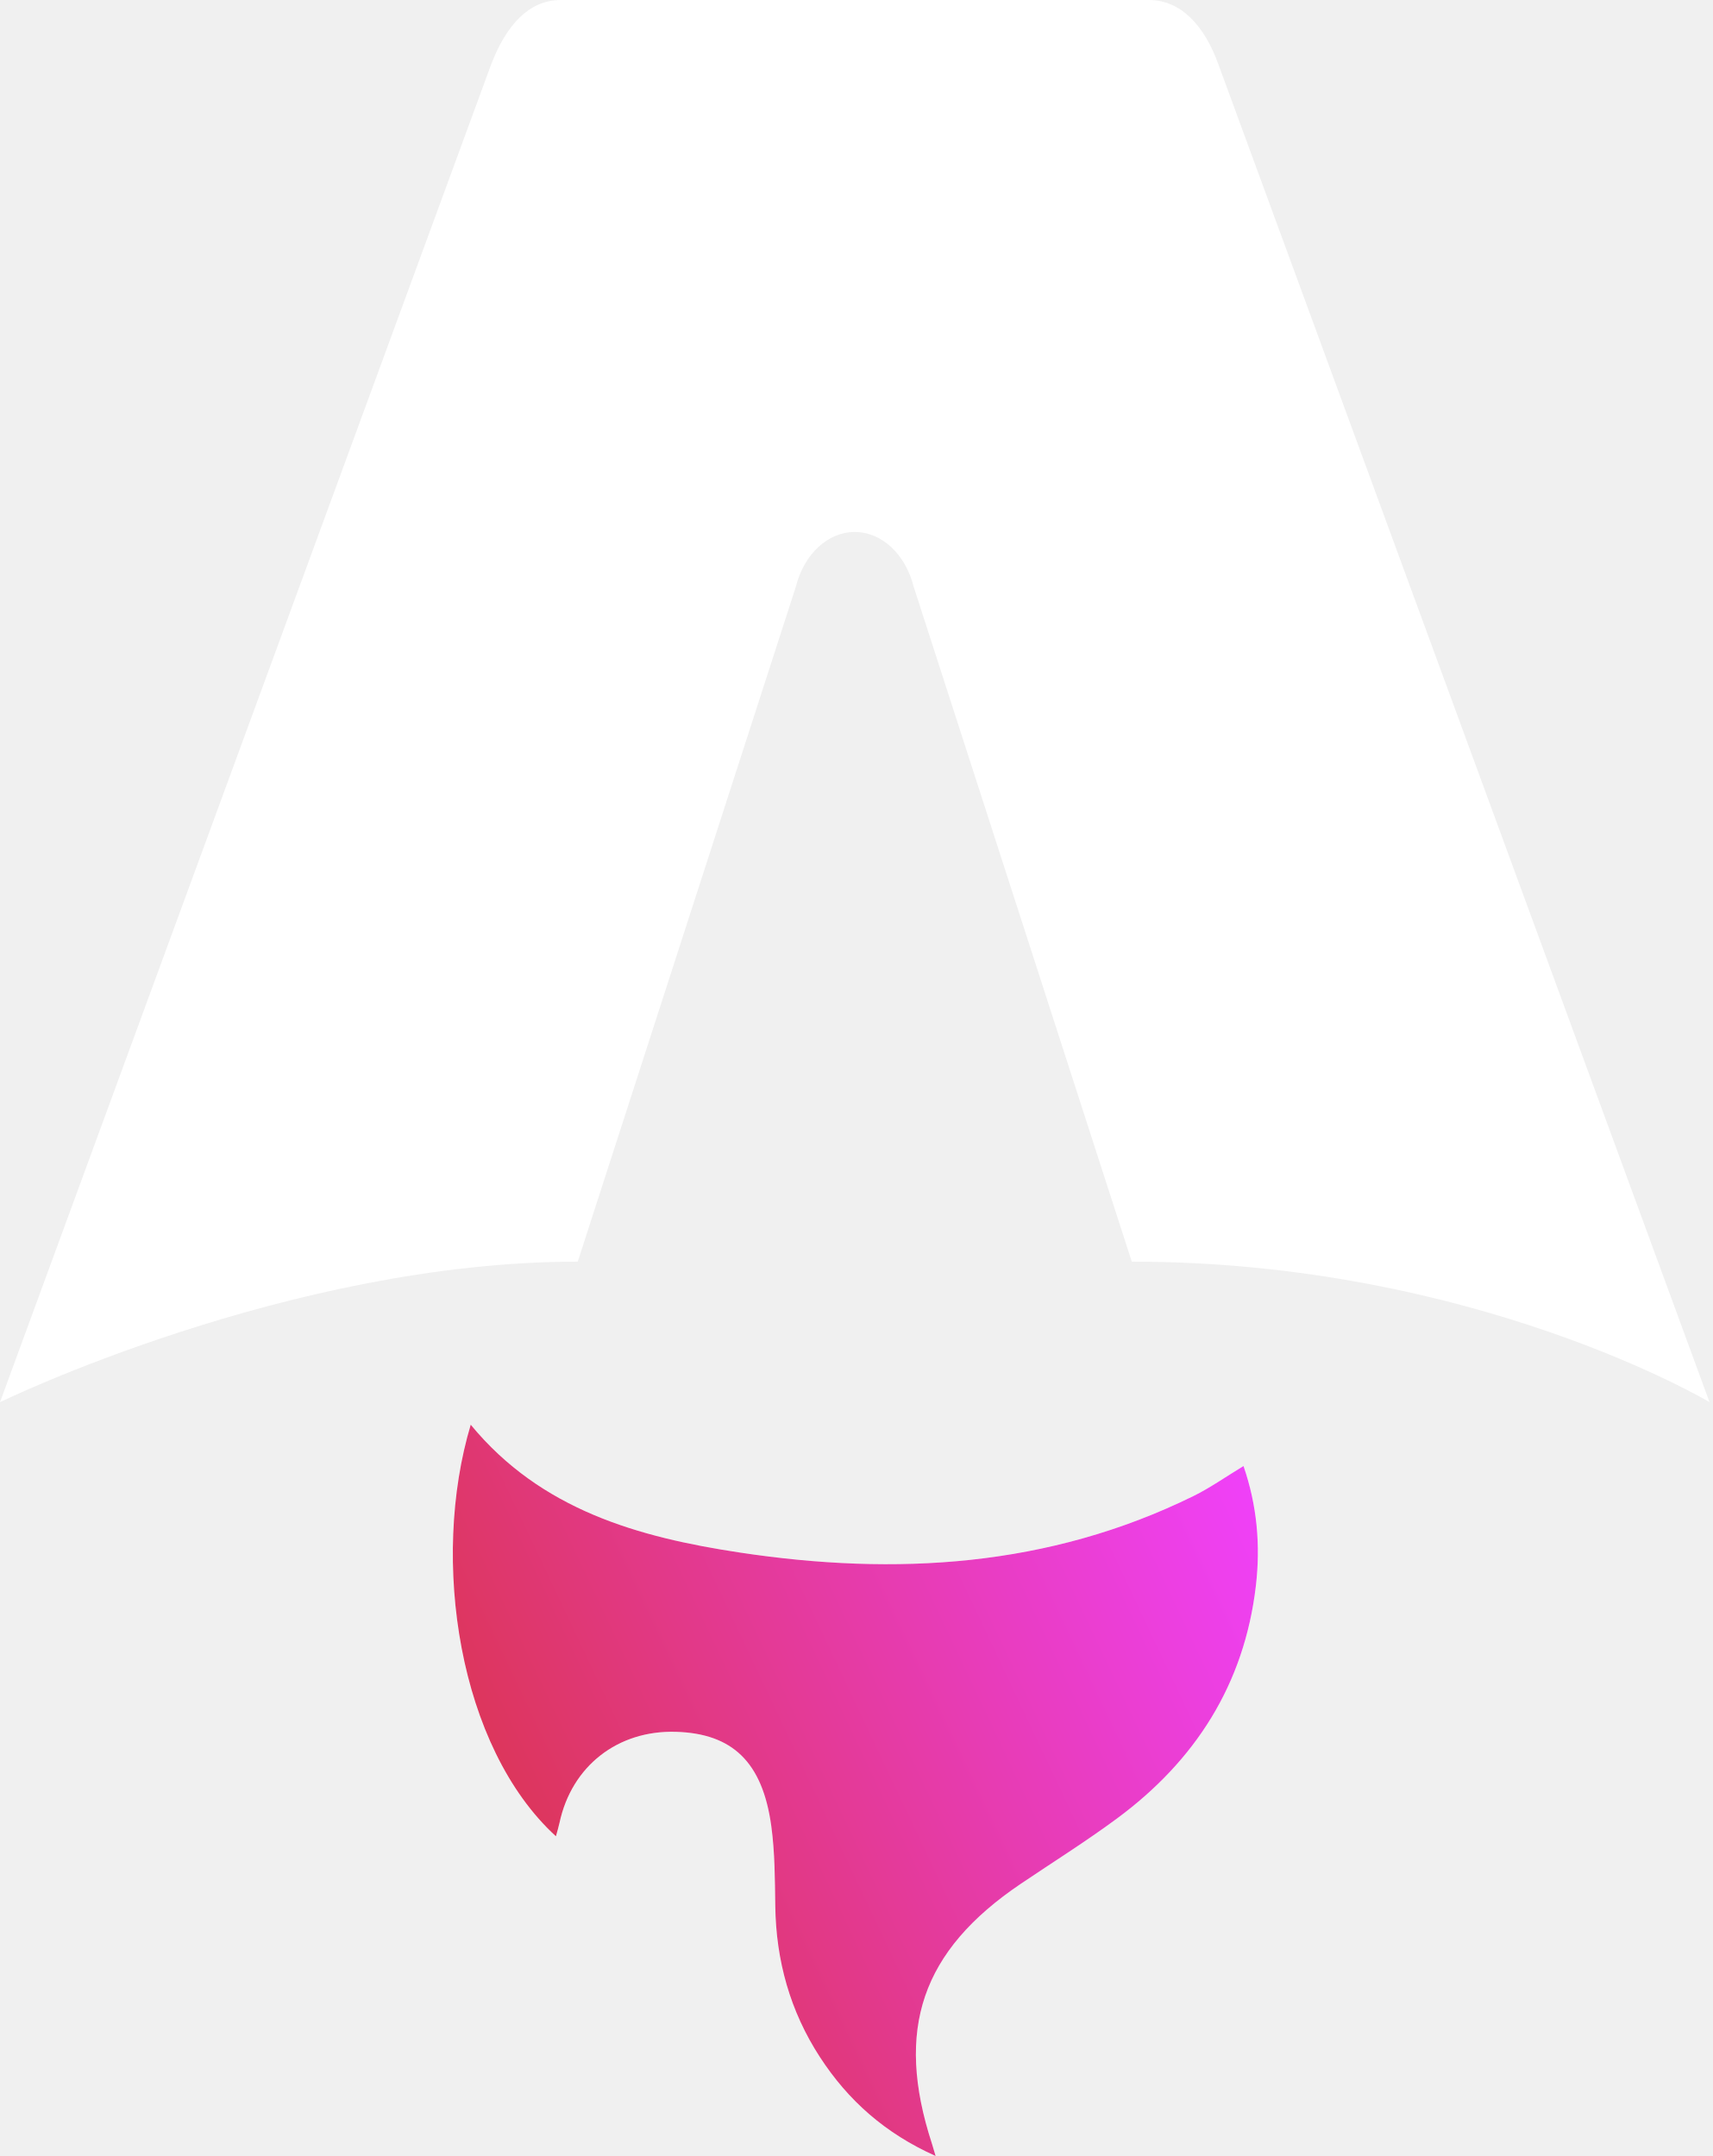
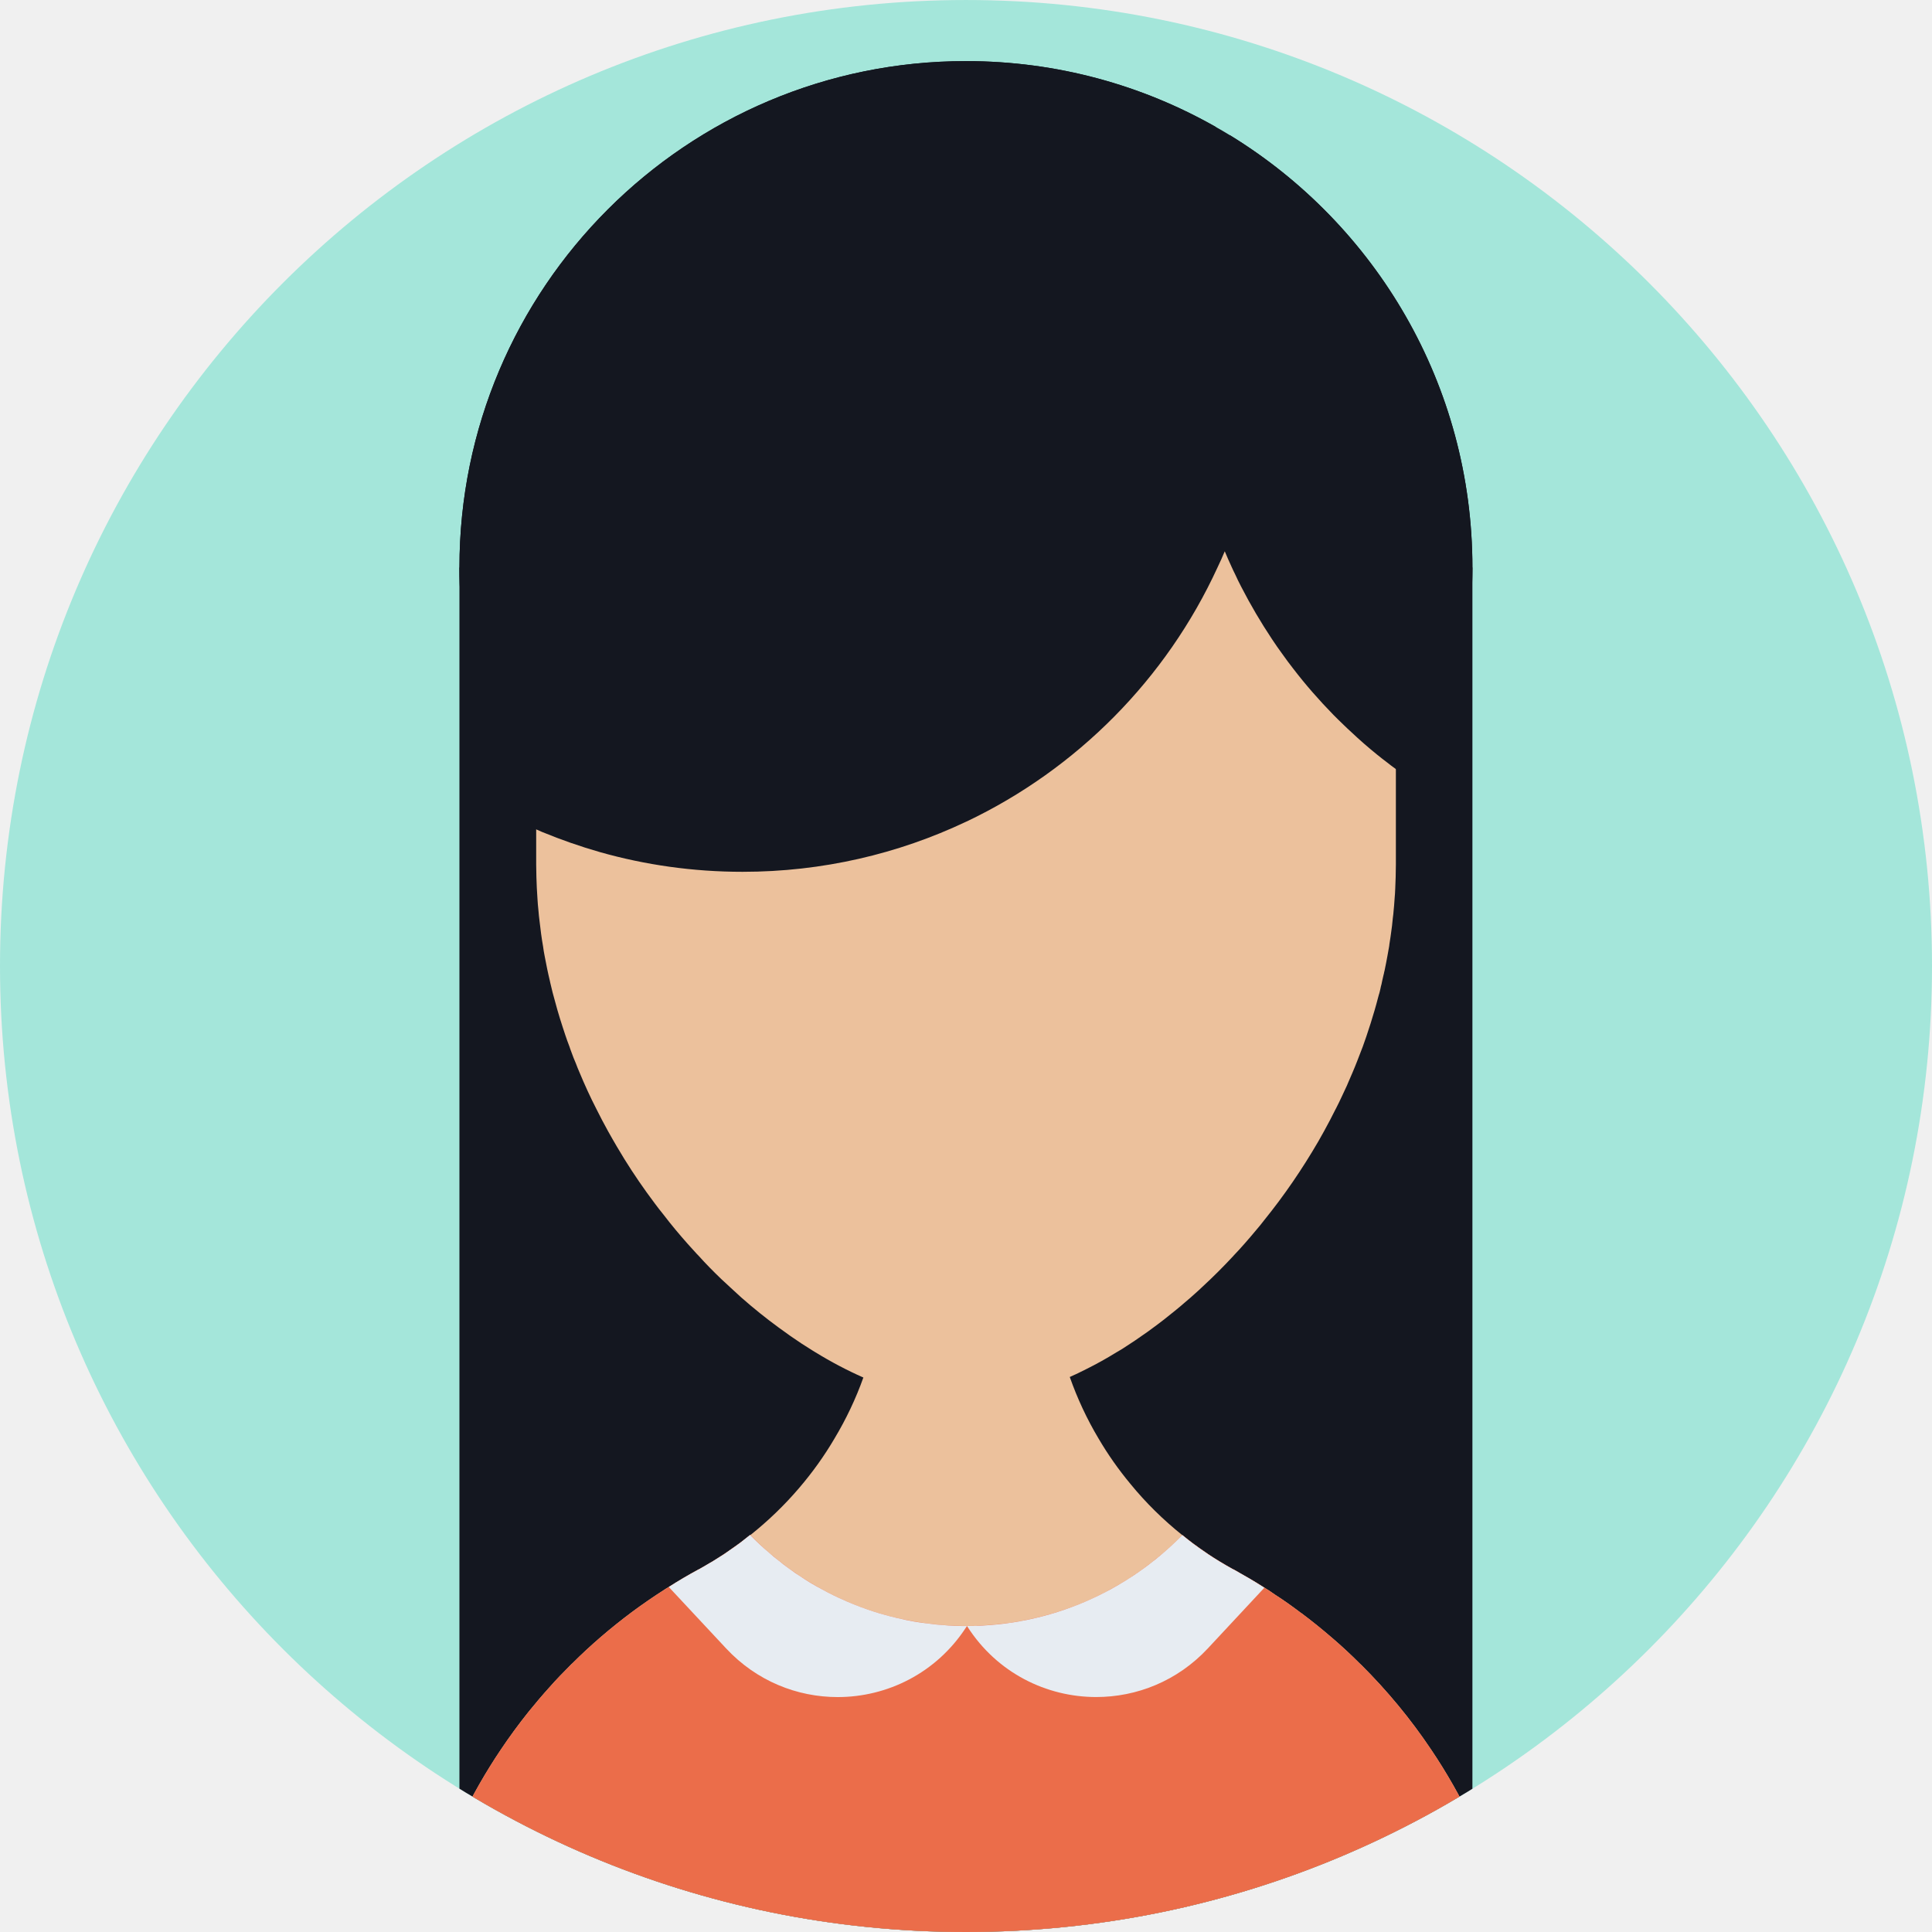
- <svg xmlns="http://www.w3.org/2000/svg" width="85" height="107" viewBox="0 0 85 107" fill="none">
-   <path fill="white" d="M27.589 91.136C22.756 86.718 21.344 77.433 23.358 70.707C26.85 74.948 31.689 76.291 36.7 77.05C44.438 78.22 52.036 77.782 59.223 74.246C60.045 73.841 60.805 73.303 61.704 72.757C62.378 74.714 62.553 76.689 62.318 78.7C61.745 83.596 59.309 87.378 55.433 90.245C53.883 91.392 52.244 92.417 50.643 93.498C45.726 96.821 44.396 100.718 46.243 106.386C46.287 106.525 46.327 106.663 46.426 107C43.916 105.876 42.082 104.24 40.684 102.089C39.209 99.819 38.507 97.308 38.47 94.591C38.451 93.269 38.451 91.934 38.273 90.631C37.839 87.453 36.347 86.03 33.536 85.948C30.652 85.864 28.37 87.647 27.765 90.455C27.719 90.671 27.652 90.884 27.585 91.134L27.589 91.136Z" />
-   <path fill="url(#paint0_linear_1_59)" d="M27.589 91.136C22.756 86.718 21.344 77.433 23.358 70.707C26.85 74.948 31.689 76.291 36.7 77.05C44.438 78.22 52.036 77.782 59.223 74.246C60.045 73.841 60.805 73.303 61.704 72.757C62.378 74.714 62.553 76.689 62.318 78.7C61.745 83.596 59.309 87.378 55.433 90.245C53.883 91.392 52.244 92.417 50.643 93.498C45.726 96.821 44.396 100.718 46.243 106.386C46.287 106.525 46.327 106.663 46.426 107C43.916 105.876 42.082 104.24 40.684 102.089C39.209 99.819 38.507 97.308 38.47 94.591C38.451 93.269 38.451 91.934 38.273 90.631C37.839 87.453 36.347 86.03 33.536 85.948C30.652 85.864 28.37 87.647 27.765 90.455C27.719 90.671 27.652 90.884 27.585 91.134L27.589 91.136Z" />
-   <path fill="white" d="M0 69.587C0 69.587 14.314 62.614 28.668 62.614L39.49 29.12C39.895 27.501 41.078 26.4 42.414 26.4C43.749 26.4 44.932 27.501 45.338 29.12L56.16 62.614C73.16 62.614 84.828 69.587 84.828 69.587C84.828 69.587 60.514 3.352 60.467 3.219C59.769 1.261 58.591 0 57.003 0H27.827C26.239 0 25.109 1.261 24.363 3.219C24.311 3.35 0 69.587 0 69.587Z" />
-   <defs>
-     <linearGradient id="paint0_linear_1_59" x1="22.47" y1="107" x2="69.145" y2="84.947" gradientUnits="userSpaceOnUse">
-       <stop stop-color="#D83333" />
-       <stop offset="1" stop-color="#F041FF" />
-     </linearGradient>
-   </defs>
+ <svg xmlns="http://www.w3.org/2000/svg" xmlns:xlink="http://www.w3.org/1999/xlink" version="1.1" id="Capa_1" viewBox="0 0 149.289 149.289" xml:space="preserve">
+   <g>
+     <path style="fill:#A4E6DA;" d="M149.289,74.645c0,41.225-33.419,74.643-74.644,74.643S0,115.87,0,74.645   C0,33.42,33.42,0.001,74.645,0.001S149.289,33.42,149.289,74.645" />
+     <g>
+       <defs>
+         <path id="SVGID_1_" d="M0,74.645c0,41.225,33.419,74.644,74.644,74.644s74.644-33.419,74.644-74.644     C149.289,33.42,115.87,0,74.645,0S0,33.42,0,74.645" />
+       </defs>
+       <clipPath id="SVGID_2_">
+         <use xlink:href="#SVGID_1_" style="overflow:visible;" />
+       </clipPath>
+       <rect x="35.501" y="43.855" style="clip-path:url(#SVGID_2_);fill:#141720;" width="78.275" height="105.432" />
+       <path style="clip-path:url(#SVGID_2_);fill:#ECC19C;" d="M117.921,159.289v0.008H31.374v-0.008c0-4.887,0.808-9.594,2.309-13.974    c0.269-0.792,0.563-1.575,0.881-2.35v-0.008c0.286-0.718,0.604-1.428,0.938-2.121c0.025-0.057,0.049-0.106,0.074-0.163    c0.905-1.909,1.957-3.745,3.132-5.49c0.669-0.996,1.387-1.975,2.138-2.913c0.522-0.644,1.052-1.272,1.598-1.876    c0.27-0.31,0.555-0.612,0.841-0.914c0.285-0.293,0.571-0.587,0.865-0.881c0.024-0.024,0.057-0.057,0.081-0.073    c1.436-1.436,2.978-2.748,4.593-3.956c0.824-0.612,1.656-1.183,2.521-1.737c0.106-0.074,0.22-0.139,0.334-0.204    c0.751-0.482,1.518-0.93,2.301-1.355c0.008-0.008,0.016-0.008,0.024-0.008h0.008l0.009-0.008c0.285-0.146,0.562-0.31,0.84-0.489    c0.065-0.033,0.122-0.066,0.187-0.106c0.229-0.139,0.457-0.286,0.686-0.433c0.073-0.049,0.147-0.098,0.22-0.138    c0.196-0.131,0.391-0.262,0.587-0.408c0.245-0.164,0.49-0.343,0.726-0.522c0,0,0-0.009,0.008,0    c0.009-0.009,0.017-0.025,0.025-0.025c0.228-0.163,0.457-0.334,0.677-0.514l0.008-0.008c1.363-1.085,2.627-2.301,3.761-3.63    c1.02-1.191,1.942-2.472,2.741-3.835c0.889-1.484,1.64-3.059,2.227-4.707c0.294-0.832,0.555-1.68,0.767-2.553    c0.163-0.612,0.294-1.232,0.408-1.86c0.277-1.566,0.424-3.182,0.424-4.829l6.306,0.032h0.065l1.069,0.008l5.352,0.025    c0,1.615,0.138,3.198,0.408,4.74c0.106,0.636,0.244,1.264,0.407,1.884c0.204,0.857,0.457,1.697,0.743,2.513    c0.587,1.664,1.329,3.255,2.219,4.747c0.726,1.24,1.55,2.407,2.463,3.508c1.191,1.461,2.538,2.782,4.014,3.965    c0.212,0.18,0.424,0.351,0.644,0.506c0.066,0.065,0.139,0.114,0.213,0.155c0.008,0.016,0.016,0.024,0.032,0.032    c0.033,0.017,0.066,0.033,0.09,0.058c0.016,0.008,0.033,0.016,0.049,0.032c0.065,0.057,0.13,0.106,0.204,0.155    c0.196,0.131,0.383,0.269,0.579,0.4c0.065,0.049,0.122,0.09,0.188,0.131l0.44,0.293c0.155,0.098,0.302,0.188,0.457,0.278    c0.171,0.097,0.335,0.204,0.506,0.301c0.163,0.106,0.334,0.204,0.506,0.294c0.057,0.016,0.098,0.049,0.146,0.074l0.27,0.146    c0.057,0.033,0.114,0.066,0.163,0.098c0.22,0.123,0.432,0.245,0.644,0.367c0.351,0.204,0.71,0.416,1.053,0.637    c0.334,0.204,0.669,0.416,0.995,0.652c0.677,0.433,1.338,0.906,1.982,1.395c0,0.008,0.008,0.008,0.008,0.008h0.009    c0.824,0.612,1.623,1.265,2.406,1.934c0.734,0.628,1.436,1.281,2.121,1.966c0.049,0.041,0.09,0.081,0.139,0.13    c1.999,1.991,3.801,4.169,5.376,6.519c1.199,1.778,2.268,3.654,3.198,5.612C116.436,146.399,117.921,152.665,117.921,159.289" />
+       <path style="clip-path:url(#SVGID_2_);fill:#EB6D4A;" d="M117.921,159.289H31.374c0-4.887,0.808-9.594,2.309-13.974    c0.269-0.792,0.563-1.575,0.881-2.35v-0.008c0.286-0.718,0.604-1.428,0.938-2.121c0.025-0.057,0.049-0.106,0.074-0.163    c0.905-1.909,1.957-3.745,3.132-5.49c0.669-0.996,1.387-1.975,2.138-2.913c0.522-0.644,1.052-1.272,1.598-1.876    c0.27-0.31,0.555-0.612,0.841-0.914c0.285-0.293,0.571-0.587,0.865-0.881c0.024-0.024,0.057-0.057,0.081-0.073    c1.436-1.436,2.978-2.748,4.593-3.956c0.824-0.612,1.656-1.183,2.521-1.737c0.106-0.074,0.22-0.139,0.334-0.204    c0.751-0.482,1.518-0.93,2.301-1.355c0-0.008,0.008-0.008,0.008-0.008c0.008-0.008,0.008-0.008,0.016,0h0.008v-0.008h0.009    c0.285-0.163,0.562-0.326,0.84-0.489c0.065-0.033,0.122-0.066,0.187-0.106c0.229-0.139,0.457-0.286,0.686-0.433    c0.22-0.147,0.44-0.302,0.66-0.448c0.09-0.066,0.18-0.131,0.27-0.196c0.204-0.139,0.408-0.286,0.603-0.433    c0.008-0.008,0.025-0.016,0.033-0.016c0.008-0.008,0.016-0.016,0.024-0.024c0.212-0.164,0.425-0.335,0.637-0.506l0.008-0.008    c0.008,0.008,0.008,0.008,0.016,0.016c0.465,0.473,0.938,0.93,1.444,1.362c0.245,0.212,0.498,0.416,0.751,0.62    c0.008,0.017,0.008,0.017,0.016,0.008c0.237,0.188,0.465,0.368,0.702,0.547c0.057,0.041,0.106,0.082,0.163,0.114    c0.245,0.172,0.489,0.343,0.734,0.506c0.555,0.367,1.126,0.71,1.705,1.028c0.294,0.163,0.587,0.318,0.889,0.465    c0.31,0.155,0.62,0.294,0.93,0.424c0.041,0.033,0.082,0.049,0.123,0.057c0.35,0.155,0.701,0.302,1.06,0.433    c0.359,0.13,0.726,0.261,1.093,0.375c0.278,0.09,0.555,0.171,0.84,0.245c0.253,0.073,0.506,0.138,0.759,0.195    c0.057,0.025,0.114,0.033,0.18,0.041c0.824,0.188,1.672,0.335,2.537,0.441c0.293,0.032,0.587,0.065,0.889,0.089    c0.604,0.049,1.207,0.074,1.819,0.074h0.065c0.18,0,0.359,0,0.539-0.008c0.008,0.008,0.016,0.008,0.024,0    c0.066,0.008,0.131,0.008,0.196,0c0.016,0.008,0.033,0,0.049-0.008c0.09,0,0.171-0.009,0.261-0.017    c0.383-0.016,0.759-0.041,1.134-0.073c0.326-0.033,0.653-0.074,0.971-0.114c0.049,0,0.089,0,0.13-0.009    c0.041-0.008,0.082-0.008,0.123-0.024c0.253-0.033,0.497-0.082,0.742-0.122c0.025,0,0.057-0.009,0.082-0.009    c0.04,0,0.081-0.008,0.114-0.024c0.033-0.008,0.065-0.016,0.098-0.024c0.096-0.018,0.19-0.038,0.285-0.058    c0.13-0.026,0.26-0.053,0.389-0.082c0.127-0.027,0.254-0.053,0.378-0.089c0.359-0.09,0.718-0.179,1.069-0.285    c0.351-0.106,0.701-0.213,1.044-0.335c0.538-0.179,1.06-0.383,1.574-0.604c0.343-0.146,0.669-0.293,1.004-0.465    c0.285-0.13,0.563-0.277,0.832-0.432c0.204-0.106,0.4-0.22,0.595-0.334c0.221-0.115,0.433-0.245,0.645-0.384    c0.057-0.032,0.114-0.065,0.171-0.098c0.18-0.114,0.351-0.228,0.522-0.351c0.098-0.057,0.188-0.122,0.278-0.187    c0.057-0.033,0.106-0.074,0.155-0.106c0.236-0.163,0.465-0.335,0.693-0.514c0.008,0,0.016,0,0.016-0.008    c0.049-0.033,0.107-0.074,0.155-0.115c0.107-0.081,0.221-0.171,0.327-0.269c0.171-0.13,0.342-0.269,0.506-0.408    c0.546-0.457,1.068-0.946,1.566-1.452l0.016-0.016c0.278,0.228,0.563,0.449,0.849,0.669c0.008,0.016,0.016,0.024,0.032,0.032    c0.033,0.017,0.066,0.033,0.09,0.058c0.016,0.008,0.033,0.016,0.049,0.032c0.253,0.188,0.514,0.376,0.783,0.555    c0.065,0.049,0.122,0.09,0.188,0.131c0.293,0.195,0.595,0.383,0.897,0.571c0.335,0.204,0.677,0.399,1.02,0.587    c0.057,0.016,0.098,0.049,0.147,0.073c0.089,0.049,0.179,0.106,0.261,0.155c0.057,0.033,0.114,0.066,0.163,0.098    c0.22,0.123,0.432,0.245,0.644,0.367c0.351,0.204,0.71,0.416,1.053,0.637c0.334,0.204,0.669,0.416,0.995,0.652    c0.677,0.433,1.338,0.906,1.982,1.395h0.017c0.824,0.62,1.631,1.265,2.406,1.942c0.734,0.628,1.436,1.281,2.121,1.966    c0.049,0.041,0.09,0.081,0.139,0.13c1.999,1.991,3.801,4.169,5.376,6.519c1.199,1.778,2.268,3.654,3.198,5.612    C116.436,146.399,117.921,152.665,117.921,159.289" />
+       <path style="clip-path:url(#SVGID_2_);fill:#E7ECF2;" d="M74.716,125.646l-0.024,0.041l-0.009,0.016    c-0.016,0.016-0.024,0.041-0.04,0.057c-2.301,3.533-6.094,5.376-9.912,5.376c-3.125,0-6.265-1.232-8.623-3.76l-4.43-4.747    c0.751-0.482,1.518-0.93,2.301-1.355c0.008-0.008,0.016-0.008,0.024-0.008h0.008v-0.008h0.009c0.285-0.163,0.562-0.326,0.84-0.489    c0.065-0.033,0.122-0.066,0.188-0.106c0.228-0.139,0.456-0.286,0.685-0.433c0.073-0.049,0.147-0.098,0.22-0.138    c0.147-0.106,0.294-0.204,0.44-0.31c0.049-0.033,0.098-0.066,0.147-0.098c0.245-0.172,0.49-0.343,0.726-0.522    c0-0.009,0-0.009,0.009,0c0.016-0.025,0.032-0.033,0.048-0.049c0.213-0.164,0.425-0.335,0.637-0.506    c0.008,0.008,0.008,0.008,0.016,0.016c0.465,0.473,0.946,0.93,1.452,1.354c0.245,0.221,0.498,0.433,0.751,0.62    c0.008,0.017,0.008,0.017,0.016,0.008c0.229,0.196,0.465,0.376,0.702,0.547c0.057,0.041,0.106,0.082,0.163,0.114    c0.236,0.18,0.481,0.351,0.734,0.506c0.547,0.375,1.118,0.718,1.705,1.028c0.294,0.163,0.587,0.318,0.889,0.465    c0.31,0.155,0.62,0.294,0.93,0.424c0.041,0.033,0.082,0.049,0.122,0.057c0.701,0.31,1.42,0.571,2.153,0.808    c0.278,0.09,0.555,0.171,0.84,0.245c0.253,0.073,0.506,0.138,0.759,0.195c0.057,0.025,0.114,0.033,0.18,0.041    c0.824,0.204,1.672,0.351,2.537,0.441c0.294,0.041,0.587,0.073,0.889,0.089c0.596,0.058,1.199,0.082,1.811,0.082H74.716z" />
+       <path style="clip-path:url(#SVGID_2_);fill:#E7ECF2;" d="M97.698,122.69l-4.364,4.683c-2.358,2.529-5.499,3.76-8.631,3.76    c-3.835,0-7.653-1.86-9.945-5.433l-0.008-0.016l-0.033-0.041c6.51-0.008,12.4-2.7,16.634-7.016l0.008-0.008    c0.58,0.482,1.183,0.93,1.803,1.346c0.066,0.049,0.123,0.09,0.188,0.131c0.294,0.196,0.595,0.383,0.897,0.571    c0.335,0.204,0.677,0.4,1.02,0.587c0.057,0.017,0.098,0.049,0.147,0.074c0.718,0.399,1.427,0.815,2.121,1.256    C97.592,122.617,97.641,122.649,97.698,122.69" />
+       <path style="clip-path:url(#SVGID_2_);fill:#141720;" d="M97.763,26.984c0,5.539-1.109,10.809-3.125,15.614    c-0.179,0.424-0.358,0.84-0.562,1.256c-3.949,8.599-10.85,15.566-19.392,19.628c-0.016,0-0.024,0.008-0.04,0.017    c-5.238,2.48-11.087,3.866-17.262,3.866c-3.826,0-7.53-0.53-11.038-1.525c-1.509-0.432-2.978-0.946-4.405-1.534h-0.008    c-0.172-0.073-0.335-0.147-0.498-0.22c-0.139-0.057-0.269-0.114-0.4-0.171c-0.881-1.477-1.672-3.019-2.365-4.618    c-0.727-1.688-1.339-3.451-1.828-5.262c-0.873-3.238-1.338-6.665-1.338-10.181c0-21.61,17.523-39.133,39.142-39.133h0.04    c7,0.008,13.567,1.852,19.253,5.083c0.245,0.513,0.473,1.036,0.701,1.566c0.751,1.778,1.363,3.606,1.852,5.498v0.008    C97.322,20.108,97.763,23.493,97.763,26.984" />
+       <path style="clip-path:url(#SVGID_2_);fill:#141720;" d="M113.776,43.855c0,6.094-1.395,11.862-3.875,17.001    c-6.755-4.389-12.114-10.744-15.263-18.257c-2.024-4.805-3.133-10.075-3.133-15.614c0-5.54,1.109-10.81,3.133-15.615    c0.13-0.31,0.261-0.611,0.399-0.921C106.271,17.326,113.776,29.717,113.776,43.855" />
+       <path style="clip-path:url(#SVGID_2_);fill:#ECC19C;" d="M107.862,41.889v24.914c0,0.326-0.008,0.645-0.016,0.971    c-0.009,0.294-0.017,0.579-0.033,0.873c-0.008,0.261-0.025,0.522-0.049,0.783c-0.008,0.188-0.024,0.375-0.041,0.563    c-0.008,0.114-0.016,0.22-0.032,0.334c-0.017,0.204-0.033,0.416-0.066,0.62c-0.032,0.392-0.081,0.775-0.138,1.167    c-0.008,0.098-0.025,0.196-0.041,0.294c-0.025,0.195-0.057,0.391-0.09,0.587v0.024c-0.008,0.041-0.016,0.074-0.016,0.115    c-0.049,0.244-0.09,0.489-0.131,0.734c-0.073,0.391-0.146,0.783-0.228,1.166c-0.008,0.017-0.008,0.033-0.016,0.049    c-0.009,0.057-0.017,0.115-0.033,0.172c-0.008,0.016-0.008,0.032-0.016,0.049c-0.033,0.171-0.074,0.342-0.115,0.505    c-0.008,0.041-0.016,0.074-0.024,0.115c-0.016,0.089-0.033,0.179-0.065,0.269c-0.025,0.147-0.066,0.294-0.098,0.44    c-0.025,0.082-0.041,0.172-0.074,0.254c-0.016,0.074-0.04,0.147-0.057,0.212c-0.171,0.669-0.367,1.322-0.571,1.975    c-0.098,0.31-0.196,0.611-0.302,0.921c-0.008,0.033-0.024,0.066-0.032,0.098c-0.09,0.261-0.188,0.531-0.278,0.793    c-0.008,0.016-0.008,0.024-0.016,0.04c-0.033,0.082-0.065,0.163-0.098,0.253c-0.098,0.261-0.196,0.522-0.302,0.783    c-0.122,0.319-0.252,0.629-0.383,0.939c-0.114,0.277-0.237,0.554-0.359,0.832c-0.016,0.049-0.041,0.089-0.057,0.138    c-0.139,0.294-0.269,0.588-0.408,0.873c-0.139,0.302-0.286,0.604-0.441,0.906c-0.008,0.016-0.016,0.024-0.024,0.041    c-0.286,0.579-0.596,1.166-0.906,1.729l-0.44,0.783c-1.256,2.162-2.651,4.193-4.169,6.07c-0.204,0.269-0.416,0.53-0.636,0.783    c-0.302,0.367-0.612,0.726-0.922,1.077c-0.261,0.293-0.53,0.595-0.808,0.881c-0.008,0.016-0.016,0.024-0.032,0.04    c-0.783,0.841-1.583,1.64-2.399,2.391c-0.163,0.163-0.334,0.31-0.505,0.465c-0.278,0.253-0.555,0.497-0.841,0.734    c-0.22,0.196-0.448,0.383-0.677,0.571c-0.587,0.481-1.174,0.946-1.77,1.379c-0.245,0.187-0.498,0.367-0.75,0.538    c-0.408,0.294-0.824,0.571-1.241,0.84c-0.228,0.155-0.464,0.302-0.701,0.441c-0.041,0.024-0.074,0.049-0.114,0.065    c-0.792,0.49-1.599,0.938-2.391,1.33c-0.204,0.106-0.407,0.204-0.611,0.302c-0.204,0.098-0.416,0.195-0.637,0.293    c-0.269,0.123-0.538,0.237-0.807,0.343c-0.106,0.049-0.212,0.09-0.318,0.122c-0.319,0.131-0.645,0.253-0.963,0.359    c-0.4,0.147-0.808,0.27-1.207,0.384c-0.278,0.081-0.563,0.155-0.841,0.22c-0.016,0.008-0.032,0.016-0.057,0.016    c-0.277,0.066-0.554,0.131-0.832,0.18c-0.073,0.016-0.147,0.032-0.22,0.041c-0.229,0.04-0.457,0.081-0.685,0.106    c-0.327,0.049-0.653,0.089-0.979,0.106c-0.115,0.016-0.221,0.024-0.335,0.024c-0.261,0.016-0.514,0.025-0.767,0.025h-0.032    c-0.253,0-0.506-0.009-0.759-0.025c-0.098,0-0.196-0.008-0.294-0.024c-0.228-0.009-0.465-0.033-0.709-0.066    c-0.049,0-0.106-0.008-0.155-0.016c-0.302-0.041-0.604-0.09-0.914-0.147c-0.261-0.041-0.522-0.098-0.791-0.163    c-1.395-0.318-2.831-0.799-4.283-1.444c-1.24-0.546-2.497-1.207-3.745-1.974c-0.073-0.041-0.138-0.09-0.212-0.131    c-0.555-0.342-1.117-0.709-1.664-1.093c-0.31-0.22-0.62-0.44-0.93-0.669c-0.971-0.709-1.934-1.484-2.88-2.316    c-0.261-0.237-0.522-0.474-0.783-0.718c-0.261-0.237-0.522-0.482-0.775-0.718c-0.604-0.58-1.191-1.175-1.754-1.803    c-0.041-0.033-0.073-0.074-0.106-0.106c-0.236-0.253-0.473-0.514-0.71-0.783c-0.652-0.735-1.289-1.493-1.892-2.285    c-0.237-0.285-0.457-0.579-0.677-0.872c-0.824-1.094-1.608-2.236-2.342-3.419c-0.196-0.318-0.391-0.644-0.579-0.962    c-0.228-0.384-0.449-0.775-0.669-1.167c-0.318-0.571-0.62-1.15-0.913-1.737c-0.474-0.922-0.906-1.869-1.306-2.831    c-0.098-0.229-0.196-0.457-0.277-0.685c-0.131-0.294-0.245-0.596-0.351-0.89c-0.049-0.138-0.106-0.277-0.147-0.416    c-0.114-0.293-0.22-0.587-0.318-0.881c-0.147-0.432-0.285-0.873-0.424-1.313c-0.131-0.424-0.253-0.849-0.367-1.281    c-0.131-0.457-0.253-0.922-0.359-1.395c-0.008-0.049-0.025-0.098-0.033-0.147c0-0.016-0.008-0.024-0.008-0.041    c-0.155-0.636-0.285-1.289-0.408-1.941c-0.049-0.245-0.09-0.49-0.122-0.743c-0.114-0.636-0.196-1.288-0.27-1.941    c-0.04-0.286-0.065-0.571-0.089-0.857c-0.033-0.302-0.057-0.595-0.074-0.897c-0.04-0.547-0.065-1.101-0.081-1.656    c-0.008-0.326-0.017-0.645-0.017-0.971V41.889c0-17.727,13.893-32.215,31.392-33.162c0.033-0.008,0.057-0.008,0.09-0.008    c0.228-0.008,0.457-0.016,0.685-0.024c0.343-0.009,0.677-0.017,1.02-0.017h0.032c0.351,0,0.702,0.008,1.053,0.017h0.073    c0.245,0.008,0.49,0.016,0.734,0.032h0.025c0.114,0.008,0.228,0.017,0.342,0.025c0.245,0.016,0.49,0.032,0.726,0.057    c0.123,0.008,0.237,0.016,0.359,0.033c0.082,0.008,0.155,0.016,0.237,0.024c1.297,0.139,2.57,0.351,3.81,0.628    c2.162,0.49,4.242,1.191,6.216,2.08c1.844,0.824,3.598,1.811,5.237,2.945c0.767,0.522,1.501,1.077,2.211,1.665    c0.277,0.228,0.547,0.456,0.816,0.685v0.008c1.574,1.371,3.018,2.88,4.299,4.528c4.373,5.571,7.008,12.571,7.065,20.19    C107.862,41.693,107.862,41.791,107.862,41.889" />
+       <path style="clip-path:url(#SVGID_2_);fill:#141720;" d="M113.777,43.855c0,0.441-0.008,0.873-0.024,1.313    c-0.009,0.425-0.033,0.857-0.066,1.281v0.049c-0.024,0.424-0.065,0.84-0.106,1.256c-0.041,0.425-0.089,0.849-0.147,1.273    c-0.057,0.424-0.122,0.849-0.187,1.265c-0.074,0.424-0.147,0.84-0.229,1.256c-0.008,0.024-0.016,0.057-0.016,0.09    c-0.163,0.799-0.351,1.582-0.563,2.365c-0.122,0.457-0.245,0.906-0.383,1.355c-0.131,0.448-0.278,0.889-0.433,1.329    c-0.138,0.408-0.293,0.816-0.44,1.216c-0.017,0.033-0.033,0.065-0.041,0.098c-0.171,0.424-0.343,0.856-0.53,1.281    c-0.221,0.53-0.457,1.06-0.71,1.574c-0.693-0.449-1.379-0.922-2.039-1.428c-0.237-0.171-0.474-0.342-0.702-0.53    c-0.253-0.188-0.498-0.383-0.742-0.579c-0.694-0.563-1.371-1.15-2.024-1.77c-0.179-0.163-0.359-0.327-0.538-0.506    c-0.277-0.261-0.546-0.53-0.816-0.8c-1.109-1.134-2.153-2.325-3.116-3.581c-0.294-0.375-0.571-0.75-0.848-1.142    c-0.27-0.367-0.531-0.742-0.784-1.126c-0.864-1.297-1.656-2.643-2.374-4.038c-0.171-0.326-0.334-0.661-0.489-1.003    c-0.082-0.164-0.163-0.327-0.237-0.498c0,0-0.008-0.008-0.008-0.016c-0.187-0.408-0.375-0.824-0.546-1.24    c-0.18,0.424-0.359,0.84-0.563,1.256c-3.949,8.598-10.85,15.565-19.391,19.628c-0.017,0-0.025,0.008-0.041,0.016    c-5.238,2.48-11.087,3.867-17.262,3.867c-3.826,0-7.53-0.53-11.038-1.526c-1.509-0.432-2.977-0.946-4.405-1.533h-0.008    c-0.172-0.074-0.335-0.147-0.498-0.22c-0.139-0.058-0.269-0.115-0.4-0.172c-0.881-1.476-1.672-3.018-2.365-4.617    c-0.727-1.689-1.338-3.451-1.828-5.262c-0.873-3.239-1.338-6.665-1.338-10.181c0-21.61,17.523-39.133,39.142-39.133h0.041    c6.999,0.008,13.566,1.852,19.252,5.082c0.367,0.204,0.734,0.424,1.101,0.645C106.272,17.326,113.777,29.717,113.777,43.855" />
+     </g>
+   </g>
</svg>
